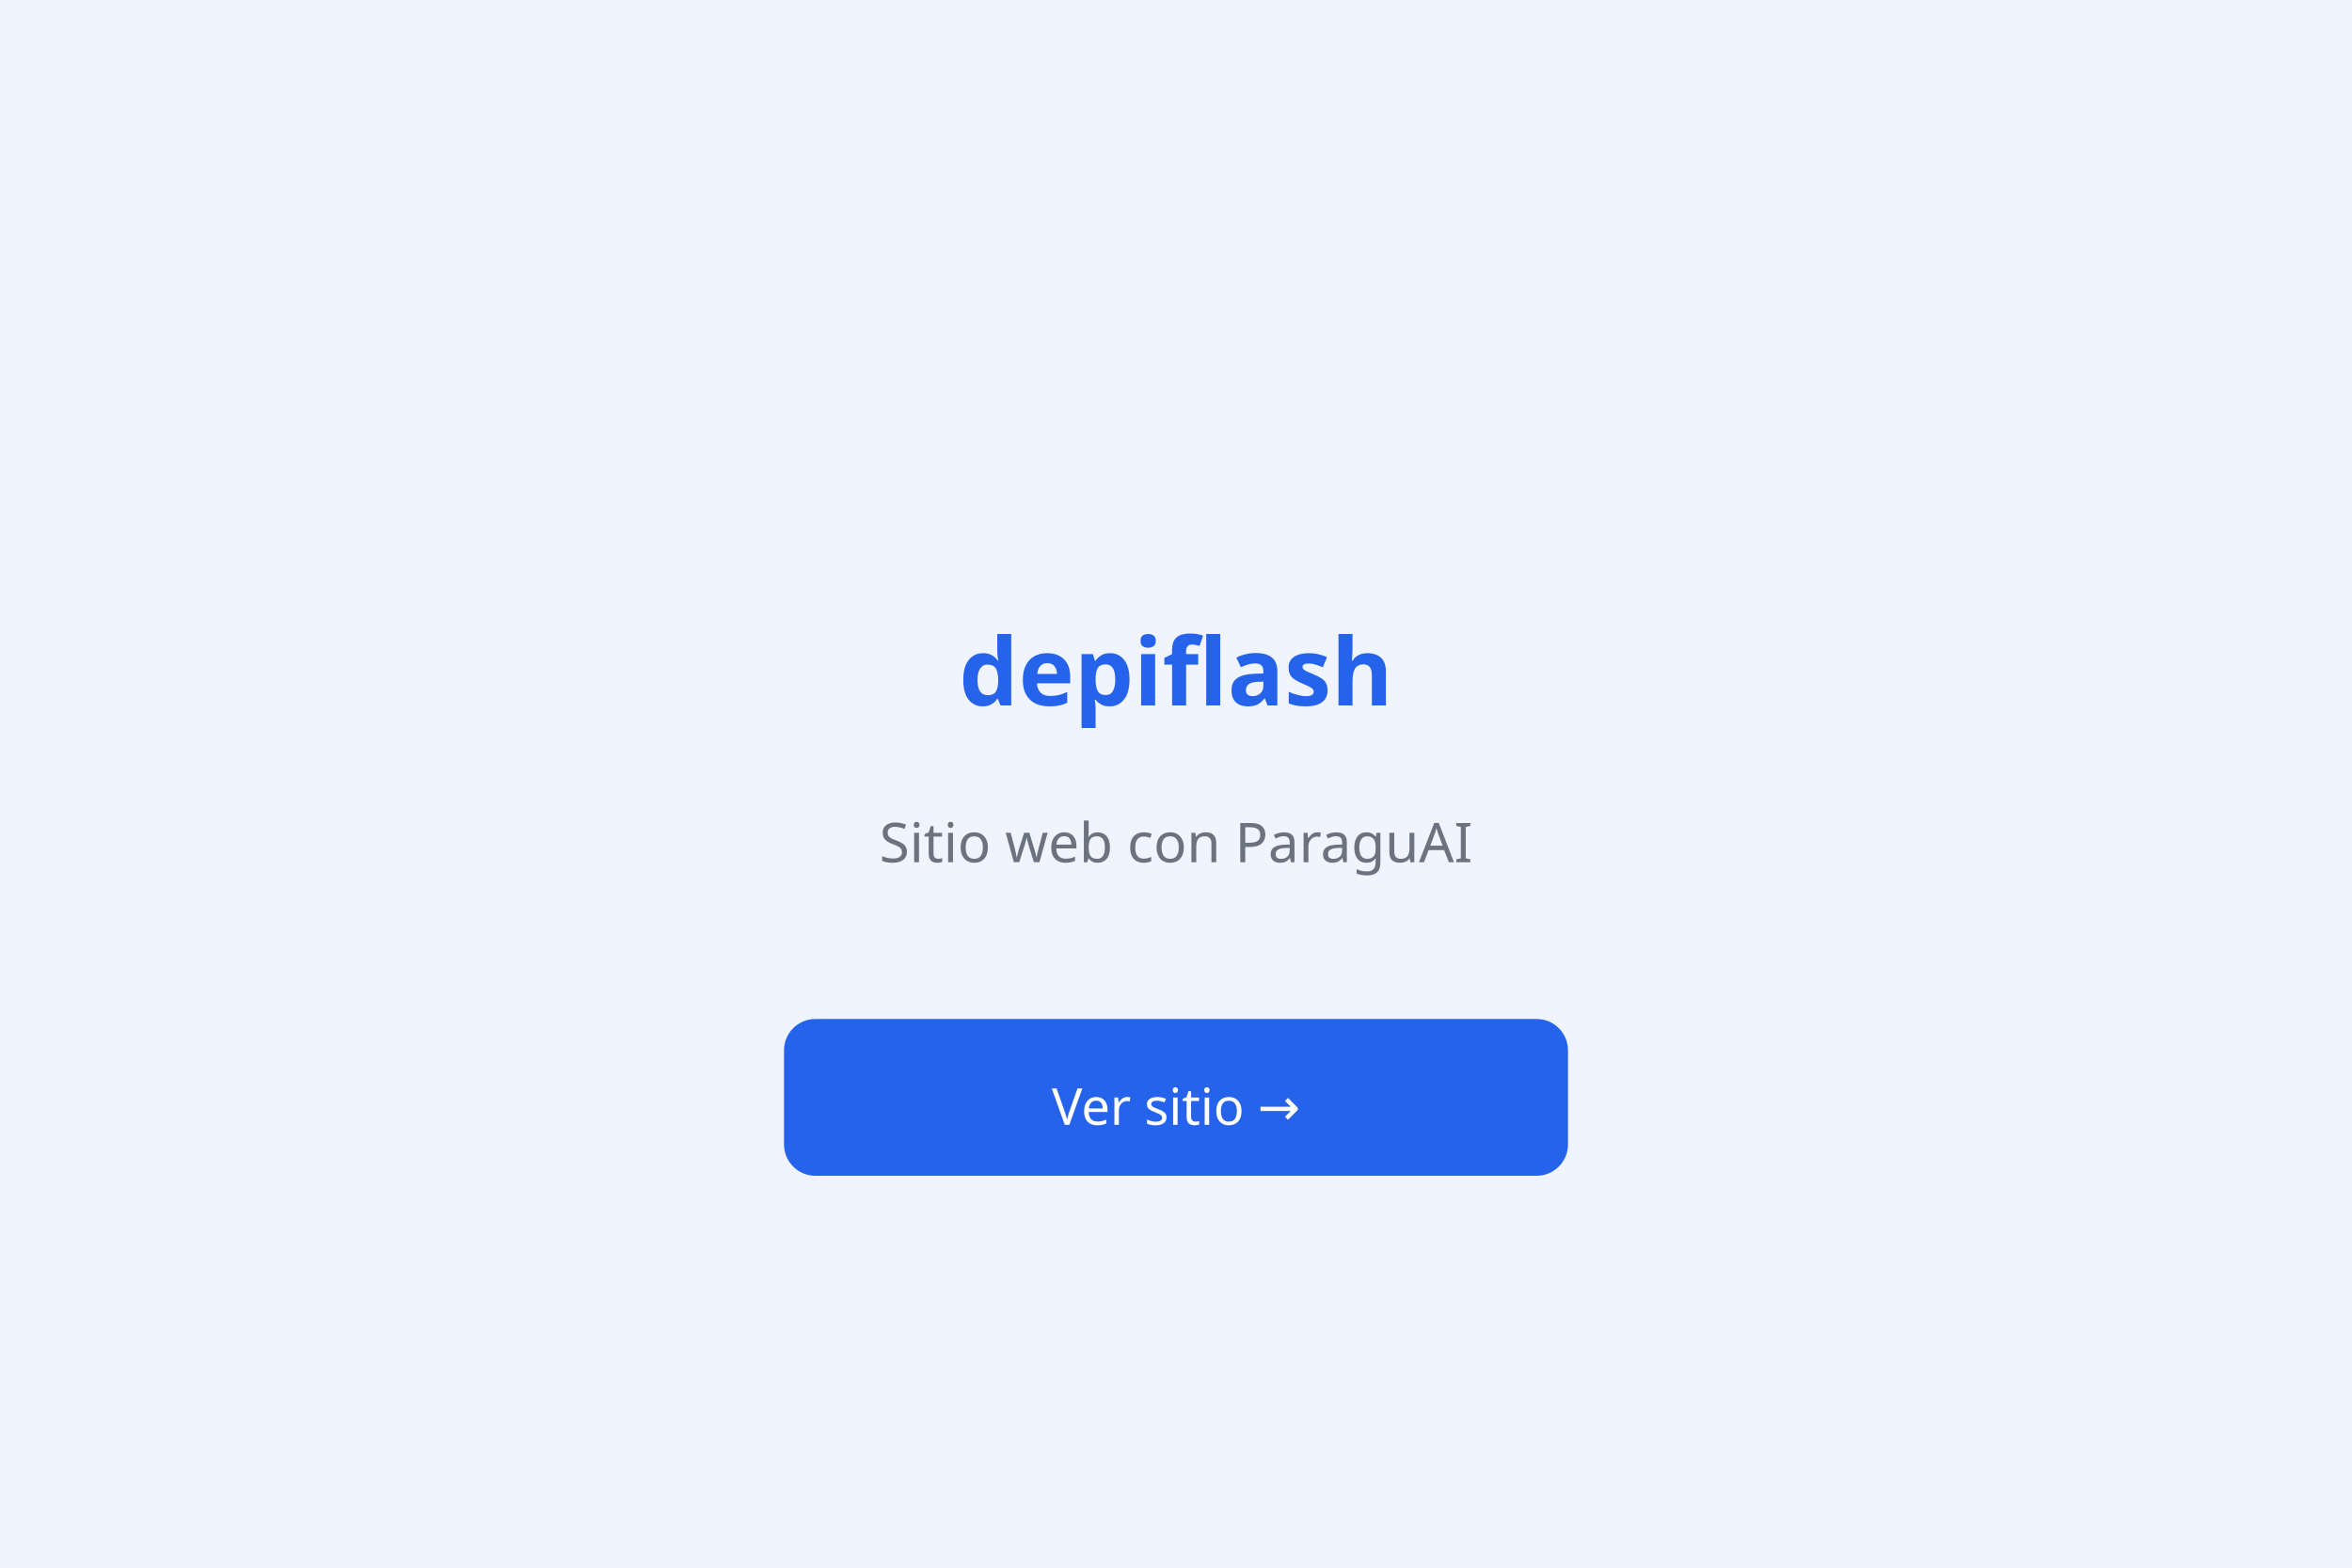
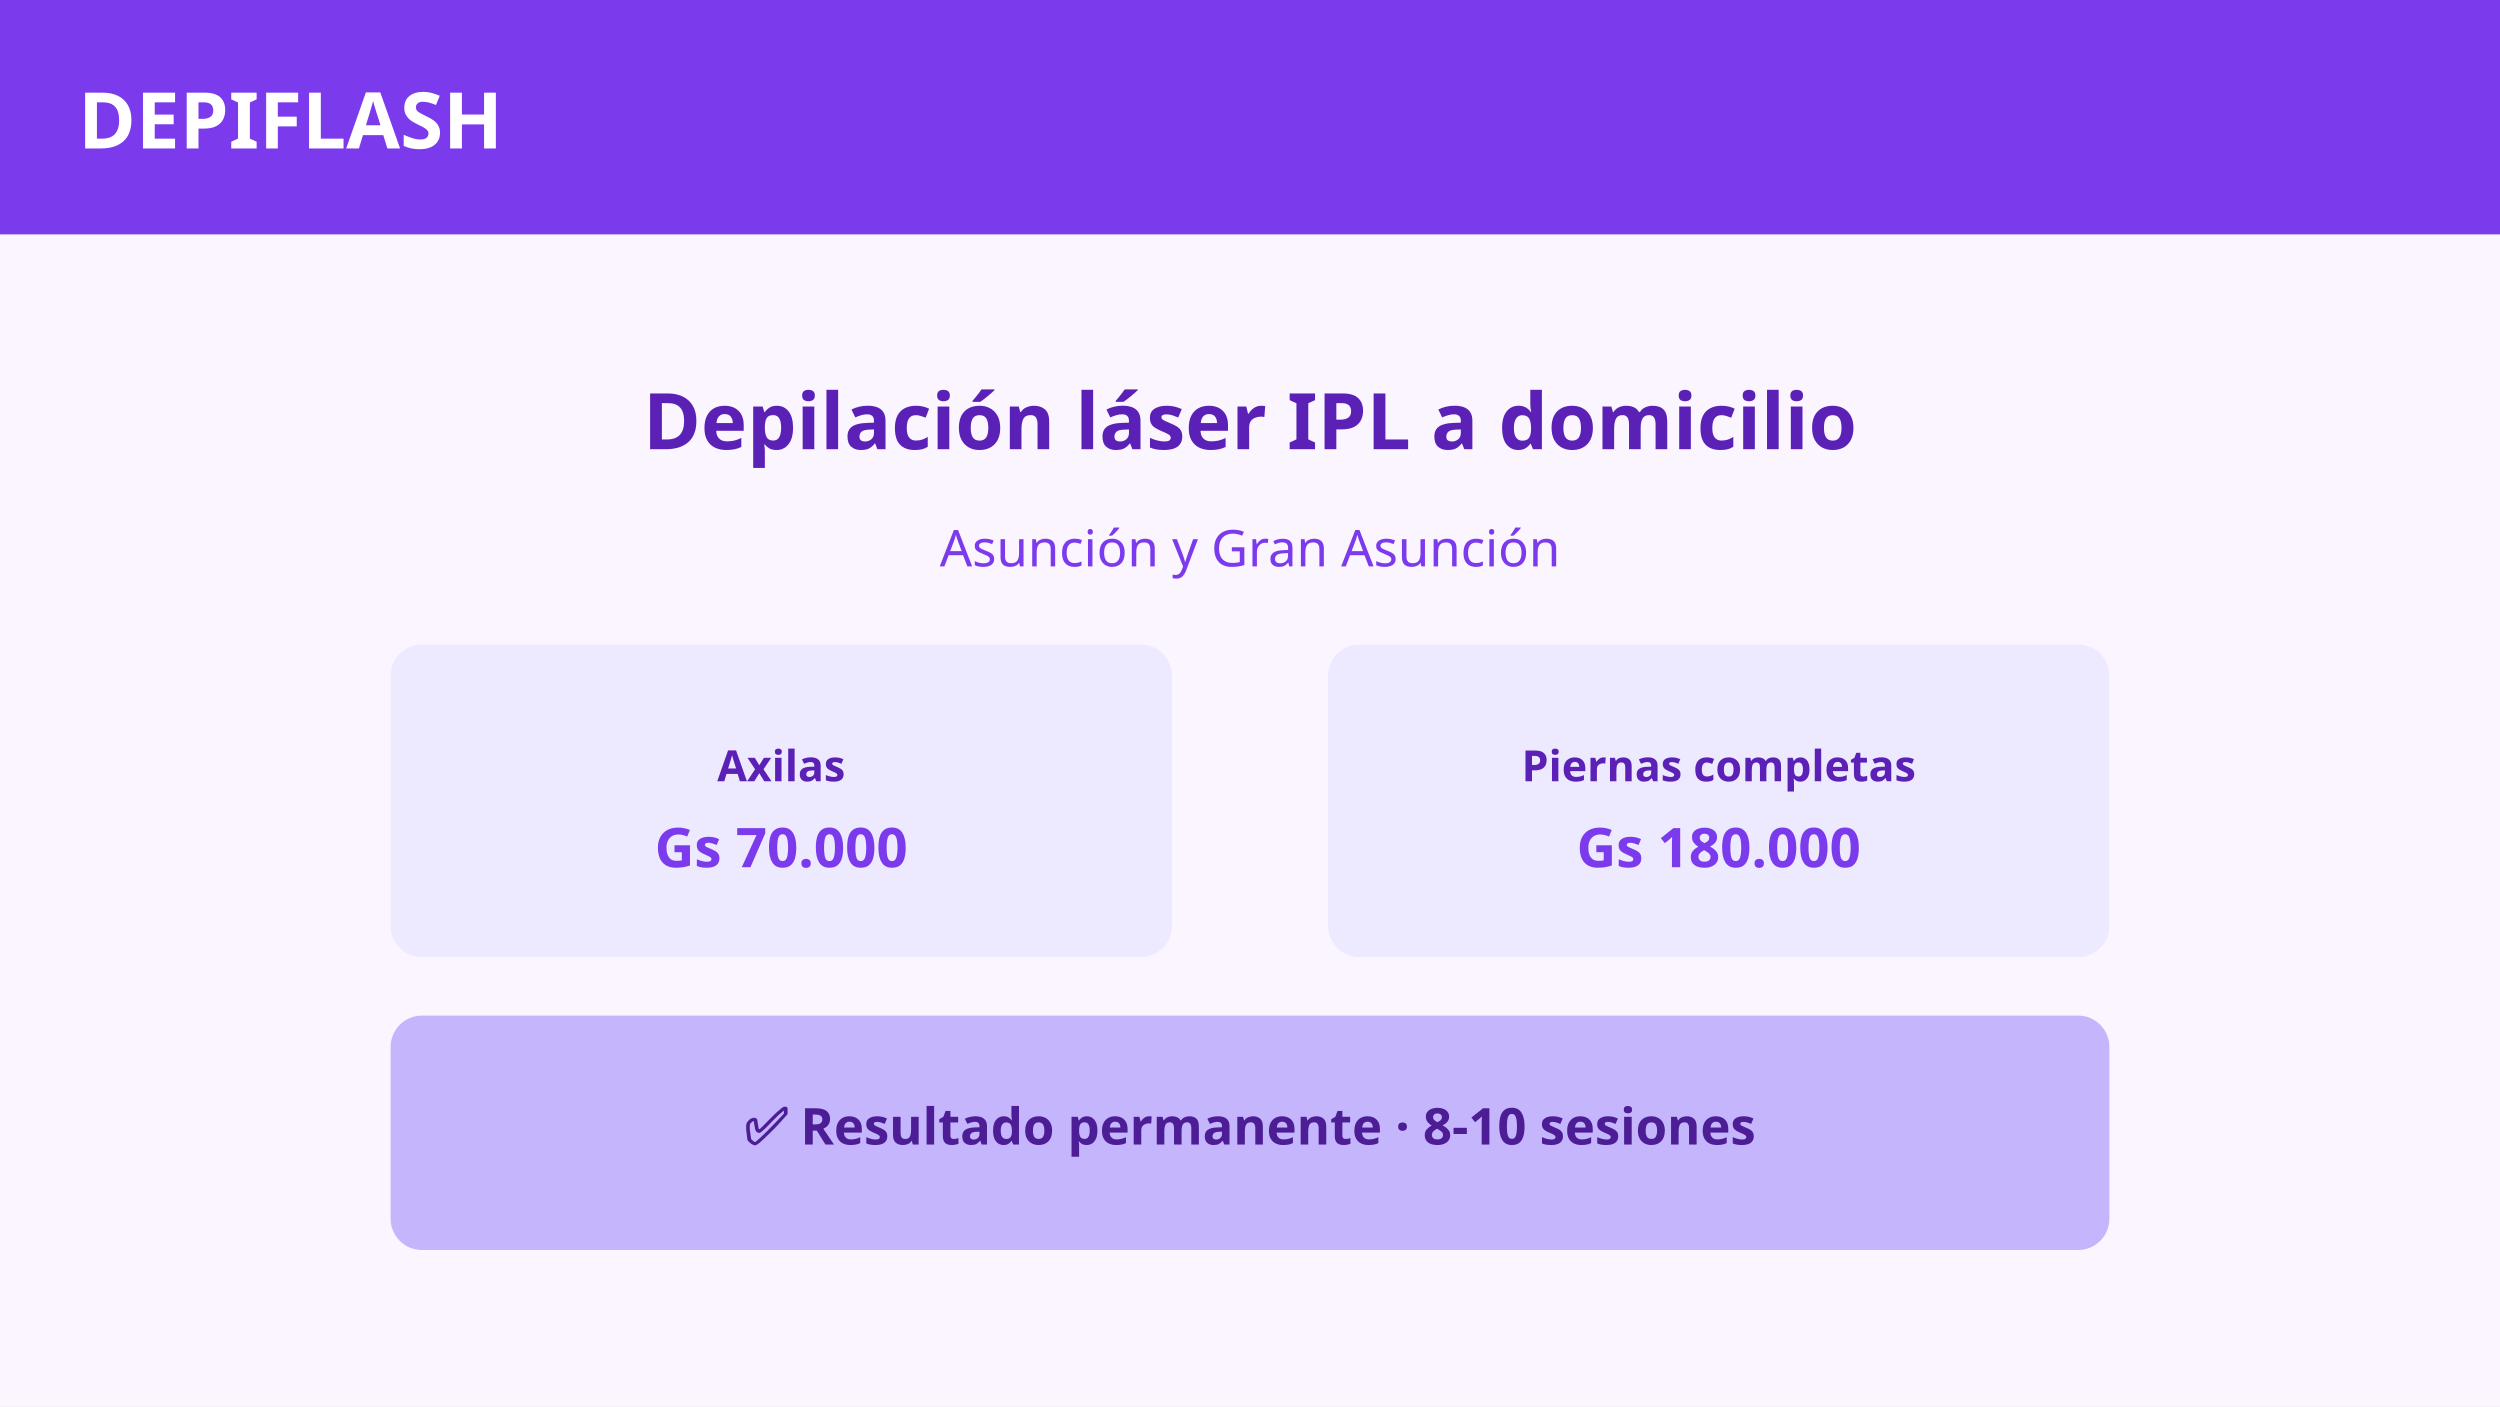
- <svg xmlns="http://www.w3.org/2000/svg" width="600" height="400" viewBox="0 0 600 400">
-   <rect width="600" height="400" fill="#f0f4ff" />
-   <text x="300" y="180" text-anchor="middle" font-family="system-ui" font-size="24" fill="#2563eb" font-weight="bold">depiflash</text>
-   <text x="300" y="220" text-anchor="middle" font-family="system-ui" font-size="14" fill="#6b7280">Sitio web con ParaguAI</text>
-   <rect x="200" y="260" width="200" height="40" rx="8" fill="#2563eb" />
-   <text x="300" y="287" text-anchor="middle" font-family="system-ui" font-size="13" fill="white">Ver sitio →</text>
+ <svg xmlns="http://www.w3.org/2000/svg" width="640" height="360" viewBox="0 0 640 360">
+   <rect width="640" height="360" fill="#faf5ff" />
+   <rect x="0" y="0" width="640" height="60" fill="#7c3aed" />
+   <text x="20" y="38" font-family="system-ui" font-size="20" font-weight="bold" fill="#ffffff">DEPIFLASH</text>
+   <text x="320" y="115" text-anchor="middle" font-family="system-ui" font-size="20" font-weight="bold" fill="#5b21b6">Depilación láser IPL a domicilio</text>
+   <text x="320" y="145" text-anchor="middle" font-family="system-ui" font-size="13" fill="#7c3aed">Asunción y Gran Asunción</text>
+   <rect x="100" y="165" width="200" height="80" rx="8" fill="#ede9fe" />
+   <rect x="340" y="165" width="200" height="80" rx="8" fill="#ede9fe" />
+   <text x="200" y="200" text-anchor="middle" font-family="system-ui" font-size="11" font-weight="bold" fill="#5b21b6">Axilas</text>
+   <text x="200" y="222" text-anchor="middle" font-family="system-ui" font-size="14" font-weight="bold" fill="#7c3aed">Gs 70.000</text>
+   <text x="440" y="200" text-anchor="middle" font-family="system-ui" font-size="11" font-weight="bold" fill="#5b21b6">Piernas completas</text>
+   <text x="440" y="222" text-anchor="middle" font-family="system-ui" font-size="14" font-weight="bold" fill="#7c3aed">Gs 180.000</text>
+   <rect x="100" y="260" width="440" height="60" rx="8" fill="#c4b5fd" />
+   <text x="320" y="293" text-anchor="middle" font-family="system-ui" font-size="13" font-weight="bold" fill="#4c1d95">✅ Resultado permanente · 8-10 sesiones</text>
</svg>
